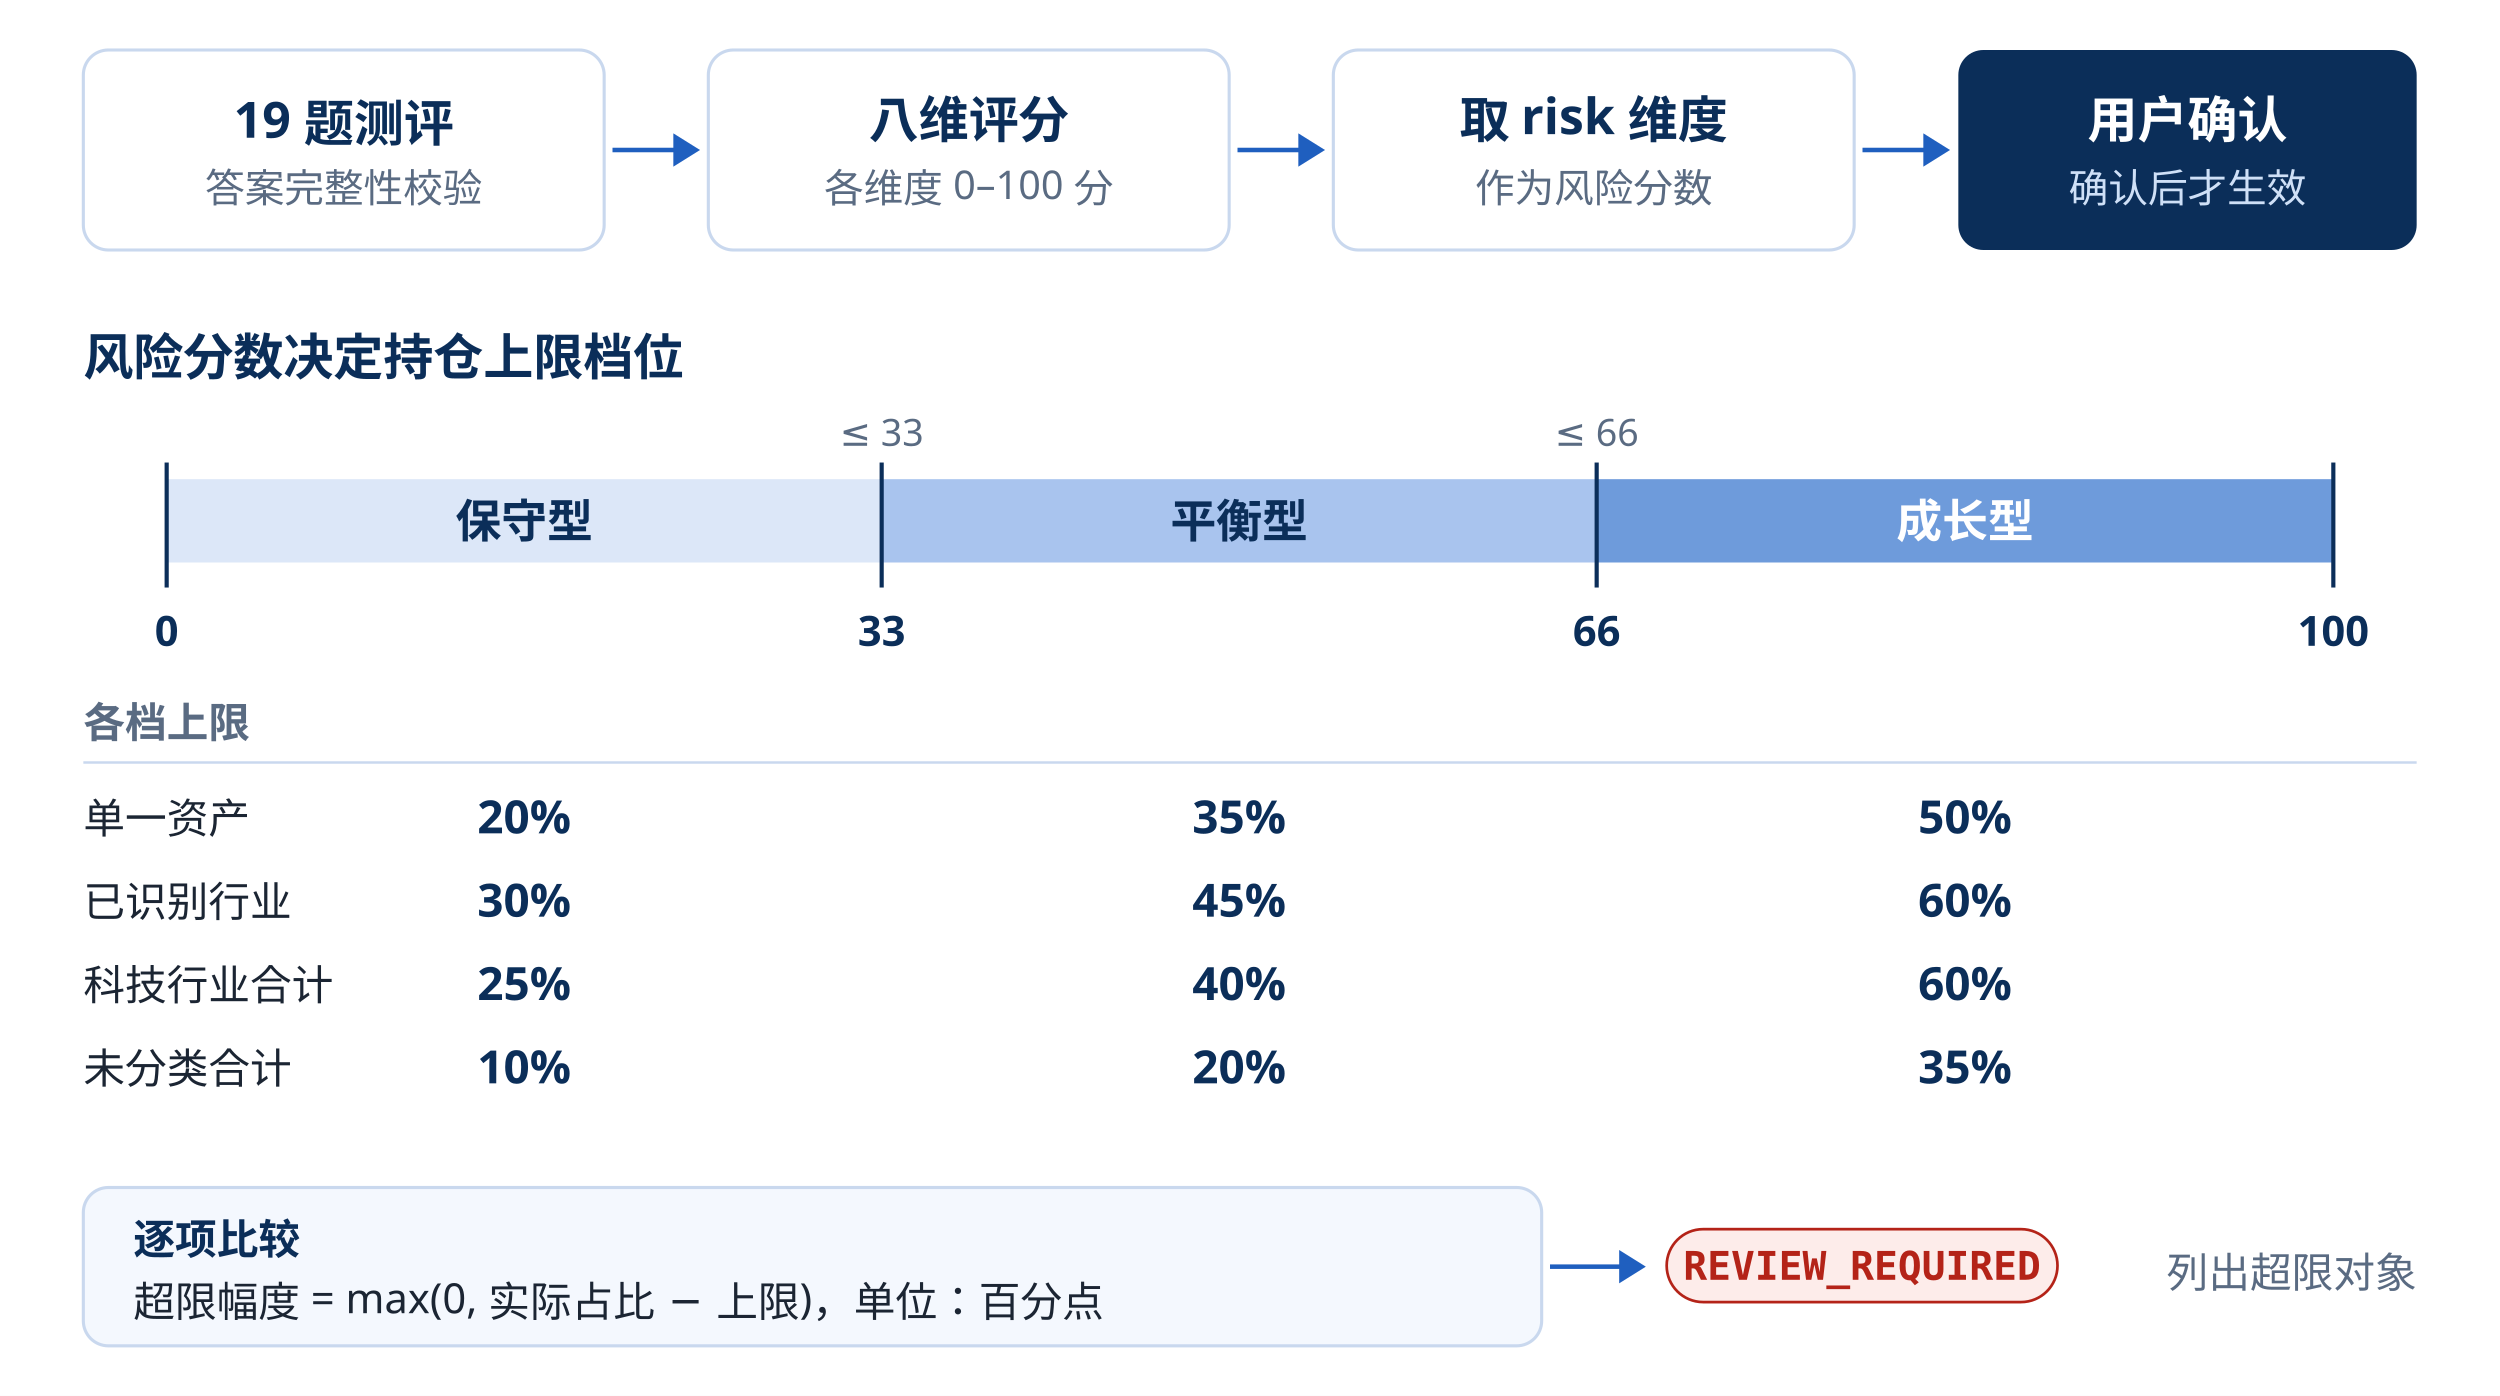
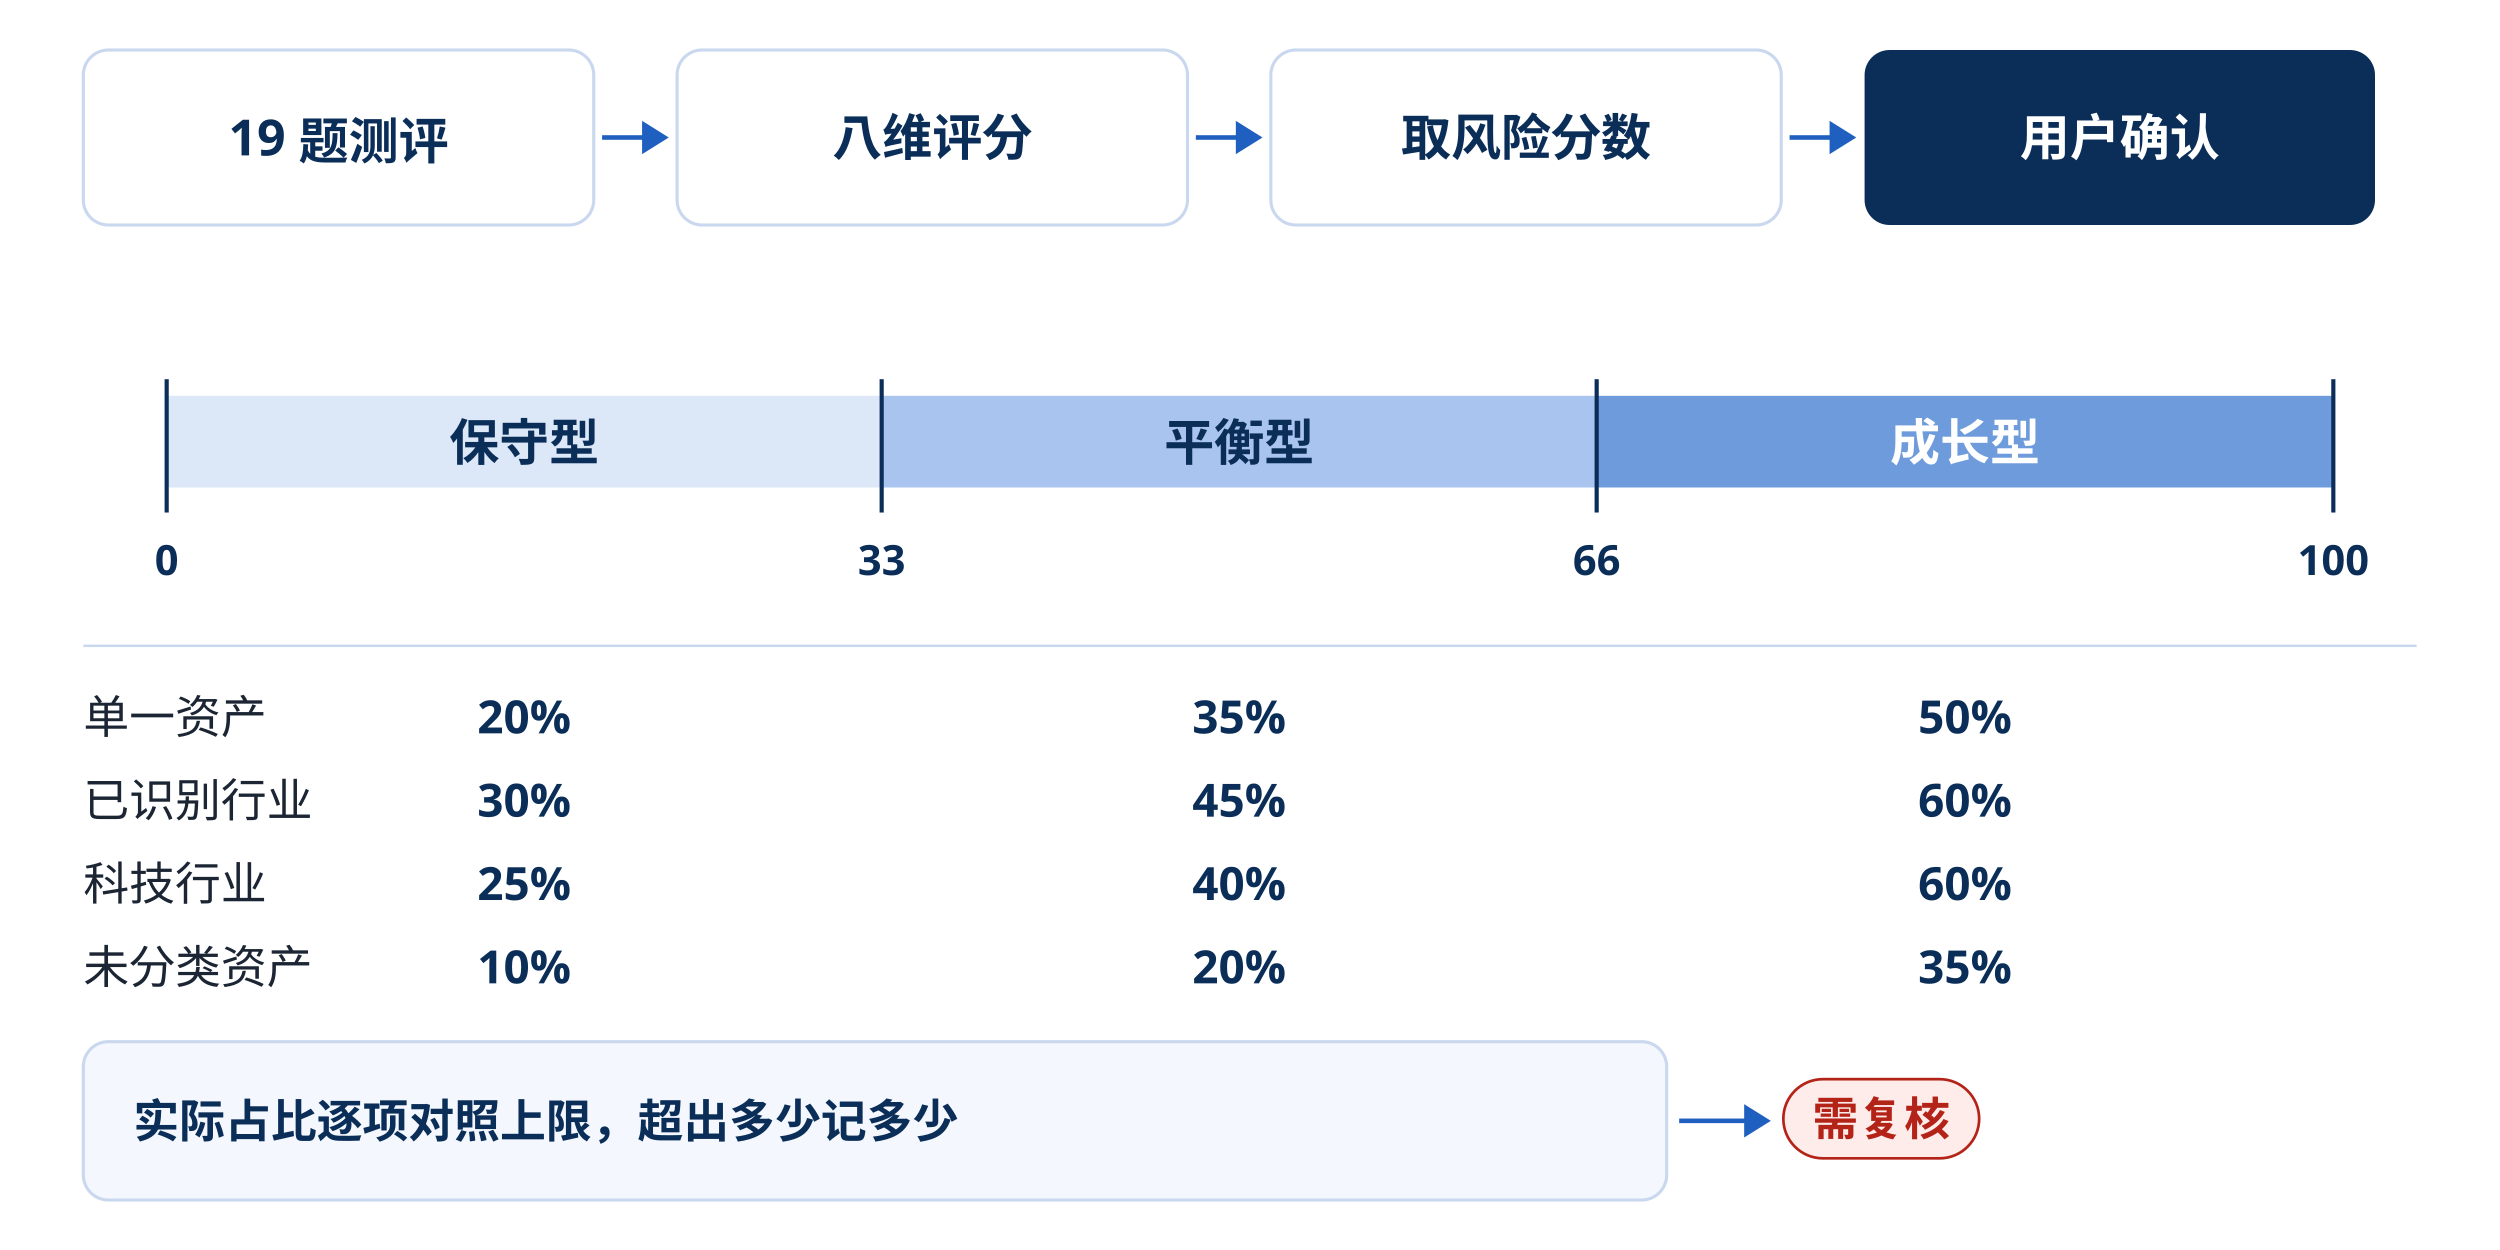
- <svg xmlns="http://www.w3.org/2000/svg" width="1200" height="670" viewBox="0 0 1200 670">
-   <rect width="1200" height="670" fill="#FFFFFF" />
-   <rect x="40.0" y="24.0" width="250.0" height="96.0" rx="12" fill="#FFFFFF" stroke="#C9D8EE" stroke-width="1.5" />
-   <text x="165.0" y="66.1" font-family="Microsoft YaHei, PingFang SC, Noto Sans SC, sans-serif" font-size="24" font-weight="700" fill="#0B2E59" text-anchor="middle">19 题测评</text>
-   <text x="165.0" y="97.1" font-family="Microsoft YaHei, PingFang SC, Noto Sans SC, sans-serif" font-size="19" font-weight="400" fill="#5A6B82" text-anchor="middle">答案完整性校验</text>
-   <polyline points="294.0,72.0 324.0,72.0" fill="none" stroke="#1F5FBF" stroke-width="2.2" stroke-linejoin="round" />
-   <polygon points="336.0,72.0 323.2,64.0 323.2,80.0" fill="#1F5FBF" />
-   <rect x="340.0" y="24.0" width="250.0" height="96.0" rx="12" fill="#FFFFFF" stroke="#C9D8EE" stroke-width="1.5" />
-   <text x="465.0" y="66.1" font-family="Microsoft YaHei, PingFang SC, Noto Sans SC, sans-serif" font-size="24" font-weight="700" fill="#0B2E59" text-anchor="middle">八维评分</text>
-   <text x="465.0" y="97.1" font-family="Microsoft YaHei, PingFang SC, Noto Sans SC, sans-serif" font-size="19" font-weight="400" fill="#5A6B82" text-anchor="middle">各维度 0–100 分</text>
-   <polyline points="594.0,72.0 624.0,72.0" fill="none" stroke="#1F5FBF" stroke-width="2.2" stroke-linejoin="round" />
-   <polygon points="636.0,72.0 623.2,64.0 623.2,80.0" fill="#1F5FBF" />
-   <rect x="640.0" y="24.0" width="250.0" height="96.0" rx="12" fill="#FFFFFF" stroke="#C9D8EE" stroke-width="1.5" />
-   <text x="765.0" y="66.1" font-family="Microsoft YaHei, PingFang SC, Noto Sans SC, sans-serif" font-size="24" font-weight="700" fill="#0B2E59" text-anchor="middle">取 risk 维度</text>
-   <text x="765.0" y="97.1" font-family="Microsoft YaHei, PingFang SC, Noto Sans SC, sans-serif" font-size="19" font-weight="400" fill="#5A6B82" text-anchor="middle">作为风险分数</text>
-   <polyline points="894.0,72.0 924.0,72.0" fill="none" stroke="#1F5FBF" stroke-width="2.2" stroke-linejoin="round" />
-   <polygon points="936.0,72.0 923.2,64.0 923.2,80.0" fill="#1F5FBF" />
-   <rect x="940.0" y="24.0" width="220.0" height="96.0" rx="12" fill="#0B2E59" />
-   <text x="1050.0" y="66.1" font-family="Microsoft YaHei, PingFang SC, Noto Sans SC, sans-serif" font-size="24" font-weight="700" fill="#FFFFFF" text-anchor="middle">用户确认</text>
-   <text x="1050.0" y="97.1" font-family="Microsoft YaHei, PingFang SC, Noto Sans SC, sans-serif" font-size="19" font-weight="400" fill="#CFE0F7" text-anchor="middle">确认后才生效</text>
-   <text x="40.0" y="180.0" font-family="Microsoft YaHei, PingFang SC, Noto Sans SC, sans-serif" font-size="24" font-weight="700" fill="#0B2E59" text-anchor="start">风险分数决定持仓上限档位</text>
-   <rect x="80.0" y="230.0" width="343.2" height="40.0" rx="0" fill="#DCE7F8" />
-   <text x="251.6" y="258.0" font-family="Microsoft YaHei, PingFang SC, Noto Sans SC, sans-serif" font-size="22" font-weight="700" fill="#0B2E59" text-anchor="middle">保守型</text>
-   <rect x="423.2" y="230.0" width="343.2" height="40.0" rx="0" fill="#A9C4EE" />
-   <text x="594.8" y="258.0" font-family="Microsoft YaHei, PingFang SC, Noto Sans SC, sans-serif" font-size="22" font-weight="700" fill="#0B2E59" text-anchor="middle">平衡型</text>
-   <rect x="766.4" y="230.0" width="353.6" height="40.0" rx="0" fill="#6E9BDB" />
-   <text x="943.2" y="258.0" font-family="Microsoft YaHei, PingFang SC, Noto Sans SC, sans-serif" font-size="22" font-weight="700" fill="#FFFFFF" text-anchor="middle">成长型</text>
-   <polyline points="80.0,222.0 80.0,282.0" fill="none" stroke="#0B2E59" stroke-width="2" stroke-linejoin="round" />
-   <text x="80.0" y="310.0" font-family="Microsoft YaHei, PingFang SC, Noto Sans SC, sans-serif" font-size="20" font-weight="700" fill="#0B2E59" text-anchor="middle">0</text>
-   <polyline points="423.2,222.0 423.2,282.0" fill="none" stroke="#0B2E59" stroke-width="2" stroke-linejoin="round" />
-   <text x="423.2" y="310.0" font-family="Microsoft YaHei, PingFang SC, Noto Sans SC, sans-serif" font-size="20" font-weight="700" fill="#0B2E59" text-anchor="middle">33</text>
-   <polyline points="766.4,222.0 766.4,282.0" fill="none" stroke="#0B2E59" stroke-width="2" stroke-linejoin="round" />
-   <text x="766.4" y="310.0" font-family="Microsoft YaHei, PingFang SC, Noto Sans SC, sans-serif" font-size="20" font-weight="700" fill="#0B2E59" text-anchor="middle">66</text>
-   <polyline points="1120.0,222.0 1120.0,282.0" fill="none" stroke="#0B2E59" stroke-width="2" stroke-linejoin="round" />
-   <text x="1120.0" y="310.0" font-family="Microsoft YaHei, PingFang SC, Noto Sans SC, sans-serif" font-size="20" font-weight="700" fill="#0B2E59" text-anchor="middle">100</text>
-   <text x="423.2" y="214.0" font-family="Microsoft YaHei, PingFang SC, Noto Sans SC, sans-serif" font-size="18" font-weight="400" fill="#5A6B82" text-anchor="middle">≤ 33</text>
-   <text x="766.4" y="214.0" font-family="Microsoft YaHei, PingFang SC, Noto Sans SC, sans-serif" font-size="18" font-weight="400" fill="#5A6B82" text-anchor="middle">≤ 66</text>
-   <text x="40.0" y="354.0" font-family="Microsoft YaHei, PingFang SC, Noto Sans SC, sans-serif" font-size="20" font-weight="700" fill="#5A6B82" text-anchor="start">各档上限</text>
-   <text x="40.0" y="400.0" font-family="Microsoft YaHei, PingFang SC, Noto Sans SC, sans-serif" font-size="20" font-weight="400" fill="#1B2533" text-anchor="start">单一资产</text>
-   <text x="40.0" y="440.0" font-family="Microsoft YaHei, PingFang SC, Noto Sans SC, sans-serif" font-size="20" font-weight="400" fill="#1B2533" text-anchor="start">已识别行业</text>
-   <text x="40.0" y="480.0" font-family="Microsoft YaHei, PingFang SC, Noto Sans SC, sans-serif" font-size="20" font-weight="400" fill="#1B2533" text-anchor="start">科技行业合计</text>
-   <text x="40.0" y="520.0" font-family="Microsoft YaHei, PingFang SC, Noto Sans SC, sans-serif" font-size="20" font-weight="400" fill="#1B2533" text-anchor="start">未分类合计</text>
-   <text x="251.6" y="400.0" font-family="Microsoft YaHei, PingFang SC, Noto Sans SC, sans-serif" font-size="22" font-weight="700" fill="#0B2E59" text-anchor="middle">20%</text>
-   <text x="251.6" y="440.0" font-family="Microsoft YaHei, PingFang SC, Noto Sans SC, sans-serif" font-size="22" font-weight="700" fill="#0B2E59" text-anchor="middle">30%</text>
-   <text x="251.6" y="480.0" font-family="Microsoft YaHei, PingFang SC, Noto Sans SC, sans-serif" font-size="22" font-weight="700" fill="#0B2E59" text-anchor="middle">25%</text>
-   <text x="251.6" y="520.0" font-family="Microsoft YaHei, PingFang SC, Noto Sans SC, sans-serif" font-size="22" font-weight="700" fill="#0B2E59" text-anchor="middle">10%</text>
-   <text x="594.8" y="400.0" font-family="Microsoft YaHei, PingFang SC, Noto Sans SC, sans-serif" font-size="22" font-weight="700" fill="#0B2E59" text-anchor="middle">35%</text>
-   <text x="594.8" y="440.0" font-family="Microsoft YaHei, PingFang SC, Noto Sans SC, sans-serif" font-size="22" font-weight="700" fill="#0B2E59" text-anchor="middle">45%</text>
-   <text x="594.8" y="480.0" font-family="Microsoft YaHei, PingFang SC, Noto Sans SC, sans-serif" font-size="22" font-weight="700" fill="#0B2E59" text-anchor="middle">40%</text>
-   <text x="594.8" y="520.0" font-family="Microsoft YaHei, PingFang SC, Noto Sans SC, sans-serif" font-size="22" font-weight="700" fill="#0B2E59" text-anchor="middle">20%</text>
-   <text x="943.2" y="400.0" font-family="Microsoft YaHei, PingFang SC, Noto Sans SC, sans-serif" font-size="22" font-weight="700" fill="#0B2E59" text-anchor="middle">50%</text>
-   <text x="943.2" y="440.0" font-family="Microsoft YaHei, PingFang SC, Noto Sans SC, sans-serif" font-size="22" font-weight="700" fill="#0B2E59" text-anchor="middle">60%</text>
-   <text x="943.2" y="480.0" font-family="Microsoft YaHei, PingFang SC, Noto Sans SC, sans-serif" font-size="22" font-weight="700" fill="#0B2E59" text-anchor="middle">60%</text>
-   <text x="943.2" y="520.0" font-family="Microsoft YaHei, PingFang SC, Noto Sans SC, sans-serif" font-size="22" font-weight="700" fill="#0B2E59" text-anchor="middle">35%</text>
-   <polyline points="40.0,366.0 1160.0,366.0" fill="none" stroke="#C9D8EE" stroke-width="1.2" stroke-linejoin="round" />
-   <rect x="40.0" y="570.0" width="700.0" height="76.0" rx="12" fill="#F4F8FE" stroke="#C9D8EE" stroke-width="1.5" />
-   <text x="64.0" y="602.0" font-family="Microsoft YaHei, PingFang SC, Noto Sans SC, sans-serif" font-size="20" font-weight="700" fill="#0B2E59" text-anchor="start">逐项比较</text>
-   <text x="64.0" y="632.0" font-family="Microsoft YaHei, PingFang SC, Noto Sans SC, sans-serif" font-size="20" font-weight="400" fill="#1B2533" text-anchor="start">超限幅度 = max(0, 实际占比 − 上限)，单位：百分点</text>
-   <polyline points="744.0,608.0 778.0,608.0" fill="none" stroke="#1F5FBF" stroke-width="2.2" stroke-linejoin="round" />
-   <polygon points="790.0,608.0 777.2,600.0 777.2,616.0" fill="#1F5FBF" />
-   <rect x="800.0" y="590.0" width="187.6" height="35.0" rx="17.5" fill="#FDECEA" stroke="#B42318" stroke-width="1.3" />
-   <text x="893.8" y="614.3" font-family="Consolas, Menlo, monospace" font-size="19" font-weight="700" fill="#B42318" text-anchor="middle">REVIEW_REQUIRED</text>
-   <text x="1160.0" y="618.0" font-family="Microsoft YaHei, PingFang SC, Noto Sans SC, sans-serif" font-size="20" font-weight="400" fill="#5A6B82" text-anchor="end">列出超限对象</text>
+ <svg xmlns="http://www.w3.org/2000/svg" width="1200" height="600" viewBox="0 0 1200 600">
+   <rect width="1200" height="600" fill="#FFFFFF" />
+   <rect x="40.0" y="24.0" width="245.0" height="84.0" rx="12" fill="#FFFFFF" stroke="#C9D8EE" stroke-width="1.5" />
+   <text x="162.5" y="74.6" font-family="Microsoft YaHei, PingFang SC, Noto Sans SC, sans-serif" font-size="24" font-weight="700" fill="#0B2E59" text-anchor="middle">19 题测评</text>
+   <rect x="325.0" y="24.0" width="245.0" height="84.0" rx="12" fill="#FFFFFF" stroke="#C9D8EE" stroke-width="1.5" />
+   <text x="447.5" y="74.6" font-family="Microsoft YaHei, PingFang SC, Noto Sans SC, sans-serif" font-size="24" font-weight="700" fill="#0B2E59" text-anchor="middle">八维评分</text>
+   <polyline points="289.0,66.0 309.0,66.0" fill="none" stroke="#1F5FBF" stroke-width="2.2" stroke-linejoin="round" />
+   <polygon points="321.0,66.0 308.2,58.0 308.2,74.0" fill="#1F5FBF" />
+   <rect x="610.0" y="24.0" width="245.0" height="84.0" rx="12" fill="#FFFFFF" stroke="#C9D8EE" stroke-width="1.5" />
+   <text x="732.5" y="74.6" font-family="Microsoft YaHei, PingFang SC, Noto Sans SC, sans-serif" font-size="24" font-weight="700" fill="#0B2E59" text-anchor="middle">取风险分数</text>
+   <polyline points="574.0,66.0 594.0,66.0" fill="none" stroke="#1F5FBF" stroke-width="2.2" stroke-linejoin="round" />
+   <polygon points="606.0,66.0 593.2,58.0 593.2,74.0" fill="#1F5FBF" />
+   <rect x="895.0" y="24.0" width="245.0" height="84.0" rx="12" fill="#0B2E59" />
+   <text x="1017.5" y="74.6" font-family="Microsoft YaHei, PingFang SC, Noto Sans SC, sans-serif" font-size="24" font-weight="700" fill="#FFFFFF" text-anchor="middle">用户确认</text>
+   <polyline points="859.0,66.0 879.0,66.0" fill="none" stroke="#1F5FBF" stroke-width="2.2" stroke-linejoin="round" />
+   <polygon points="891.0,66.0 878.2,58.0 878.2,74.0" fill="#1F5FBF" />
+   <rect x="80.0" y="190.0" width="343.2" height="44.0" rx="0" fill="#DCE7F8" />
+   <text x="251.6" y="221.0" font-family="Microsoft YaHei, PingFang SC, Noto Sans SC, sans-serif" font-size="24" font-weight="700" fill="#0B2E59" text-anchor="middle">保守型</text>
+   <rect x="423.2" y="190.0" width="343.2" height="44.0" rx="0" fill="#A9C4EE" />
+   <text x="594.8" y="221.0" font-family="Microsoft YaHei, PingFang SC, Noto Sans SC, sans-serif" font-size="24" font-weight="700" fill="#0B2E59" text-anchor="middle">平衡型</text>
+   <rect x="766.4" y="190.0" width="353.6" height="44.0" rx="0" fill="#6E9BDB" />
+   <text x="943.2" y="221.0" font-family="Microsoft YaHei, PingFang SC, Noto Sans SC, sans-serif" font-size="24" font-weight="700" fill="#FFFFFF" text-anchor="middle">成长型</text>
+   <polyline points="80.0,182.0 80.0,246.0" fill="none" stroke="#0B2E59" stroke-width="2" stroke-linejoin="round" />
+   <text x="80.0" y="276.0" font-family="Microsoft YaHei, PingFang SC, Noto Sans SC, sans-serif" font-size="20" font-weight="700" fill="#0B2E59" text-anchor="middle">0</text>
+   <polyline points="423.2,182.0 423.2,246.0" fill="none" stroke="#0B2E59" stroke-width="2" stroke-linejoin="round" />
+   <text x="423.2" y="276.0" font-family="Microsoft YaHei, PingFang SC, Noto Sans SC, sans-serif" font-size="20" font-weight="700" fill="#0B2E59" text-anchor="middle">33</text>
+   <polyline points="766.4,182.0 766.4,246.0" fill="none" stroke="#0B2E59" stroke-width="2" stroke-linejoin="round" />
+   <text x="766.4" y="276.0" font-family="Microsoft YaHei, PingFang SC, Noto Sans SC, sans-serif" font-size="20" font-weight="700" fill="#0B2E59" text-anchor="middle">66</text>
+   <polyline points="1120.0,182.0 1120.0,246.0" fill="none" stroke="#0B2E59" stroke-width="2" stroke-linejoin="round" />
+   <text x="1120.0" y="276.0" font-family="Microsoft YaHei, PingFang SC, Noto Sans SC, sans-serif" font-size="20" font-weight="700" fill="#0B2E59" text-anchor="middle">100</text>
+   <polyline points="40.0,310.0 1160.0,310.0" fill="none" stroke="#C9D8EE" stroke-width="1.2" stroke-linejoin="round" />
+   <text x="40.0" y="352.0" font-family="Microsoft YaHei, PingFang SC, Noto Sans SC, sans-serif" font-size="22" font-weight="400" fill="#1B2533" text-anchor="start">单一资产</text>
+   <text x="251.6" y="352.0" font-family="Microsoft YaHei, PingFang SC, Noto Sans SC, sans-serif" font-size="22" font-weight="700" fill="#0B2E59" text-anchor="middle">20%</text>
+   <text x="594.8" y="352.0" font-family="Microsoft YaHei, PingFang SC, Noto Sans SC, sans-serif" font-size="22" font-weight="700" fill="#0B2E59" text-anchor="middle">35%</text>
+   <text x="943.2" y="352.0" font-family="Microsoft YaHei, PingFang SC, Noto Sans SC, sans-serif" font-size="22" font-weight="700" fill="#0B2E59" text-anchor="middle">50%</text>
+   <text x="40.0" y="392.0" font-family="Microsoft YaHei, PingFang SC, Noto Sans SC, sans-serif" font-size="22" font-weight="400" fill="#1B2533" text-anchor="start">已识别行业</text>
+   <text x="251.6" y="392.0" font-family="Microsoft YaHei, PingFang SC, Noto Sans SC, sans-serif" font-size="22" font-weight="700" fill="#0B2E59" text-anchor="middle">30%</text>
+   <text x="594.8" y="392.0" font-family="Microsoft YaHei, PingFang SC, Noto Sans SC, sans-serif" font-size="22" font-weight="700" fill="#0B2E59" text-anchor="middle">45%</text>
+   <text x="943.2" y="392.0" font-family="Microsoft YaHei, PingFang SC, Noto Sans SC, sans-serif" font-size="22" font-weight="700" fill="#0B2E59" text-anchor="middle">60%</text>
+   <text x="40.0" y="432.0" font-family="Microsoft YaHei, PingFang SC, Noto Sans SC, sans-serif" font-size="22" font-weight="400" fill="#1B2533" text-anchor="start">科技行业</text>
+   <text x="251.6" y="432.0" font-family="Microsoft YaHei, PingFang SC, Noto Sans SC, sans-serif" font-size="22" font-weight="700" fill="#0B2E59" text-anchor="middle">25%</text>
+   <text x="594.8" y="432.0" font-family="Microsoft YaHei, PingFang SC, Noto Sans SC, sans-serif" font-size="22" font-weight="700" fill="#0B2E59" text-anchor="middle">40%</text>
+   <text x="943.2" y="432.0" font-family="Microsoft YaHei, PingFang SC, Noto Sans SC, sans-serif" font-size="22" font-weight="700" fill="#0B2E59" text-anchor="middle">60%</text>
+   <text x="40.0" y="472.0" font-family="Microsoft YaHei, PingFang SC, Noto Sans SC, sans-serif" font-size="22" font-weight="400" fill="#1B2533" text-anchor="start">未分类资产</text>
+   <text x="251.6" y="472.0" font-family="Microsoft YaHei, PingFang SC, Noto Sans SC, sans-serif" font-size="22" font-weight="700" fill="#0B2E59" text-anchor="middle">10%</text>
+   <text x="594.8" y="472.0" font-family="Microsoft YaHei, PingFang SC, Noto Sans SC, sans-serif" font-size="22" font-weight="700" fill="#0B2E59" text-anchor="middle">20%</text>
+   <text x="943.2" y="472.0" font-family="Microsoft YaHei, PingFang SC, Noto Sans SC, sans-serif" font-size="22" font-weight="700" fill="#0B2E59" text-anchor="middle">35%</text>
+   <rect x="40.0" y="500.0" width="760.0" height="76.0" rx="12" fill="#F4F8FE" stroke="#C9D8EE" stroke-width="1.5" />
+   <text x="64.0" y="546.0" font-family="Microsoft YaHei, PingFang SC, Noto Sans SC, sans-serif" font-size="22" font-weight="700" fill="#0B2E59" text-anchor="start">实际占比逐项对照上限，超出多少记多少</text>
+   <polyline points="806.0,538.0 838.0,538.0" fill="none" stroke="#1F5FBF" stroke-width="2.2" stroke-linejoin="round" />
+   <polygon points="850.0,538.0 837.2,530.0 837.2,546.0" fill="#1F5FBF" />
+   <rect x="856.0" y="518.0" width="94.0" height="38.0" rx="19.0" fill="#FDECEA" stroke="#B42318" stroke-width="1.3" />
+   <text x="903.0" y="544.9" font-family="Microsoft YaHei, PingFang SC, Noto Sans SC, sans-serif" font-size="22" font-weight="700" fill="#B42318" text-anchor="middle">需复核</text>
</svg>
